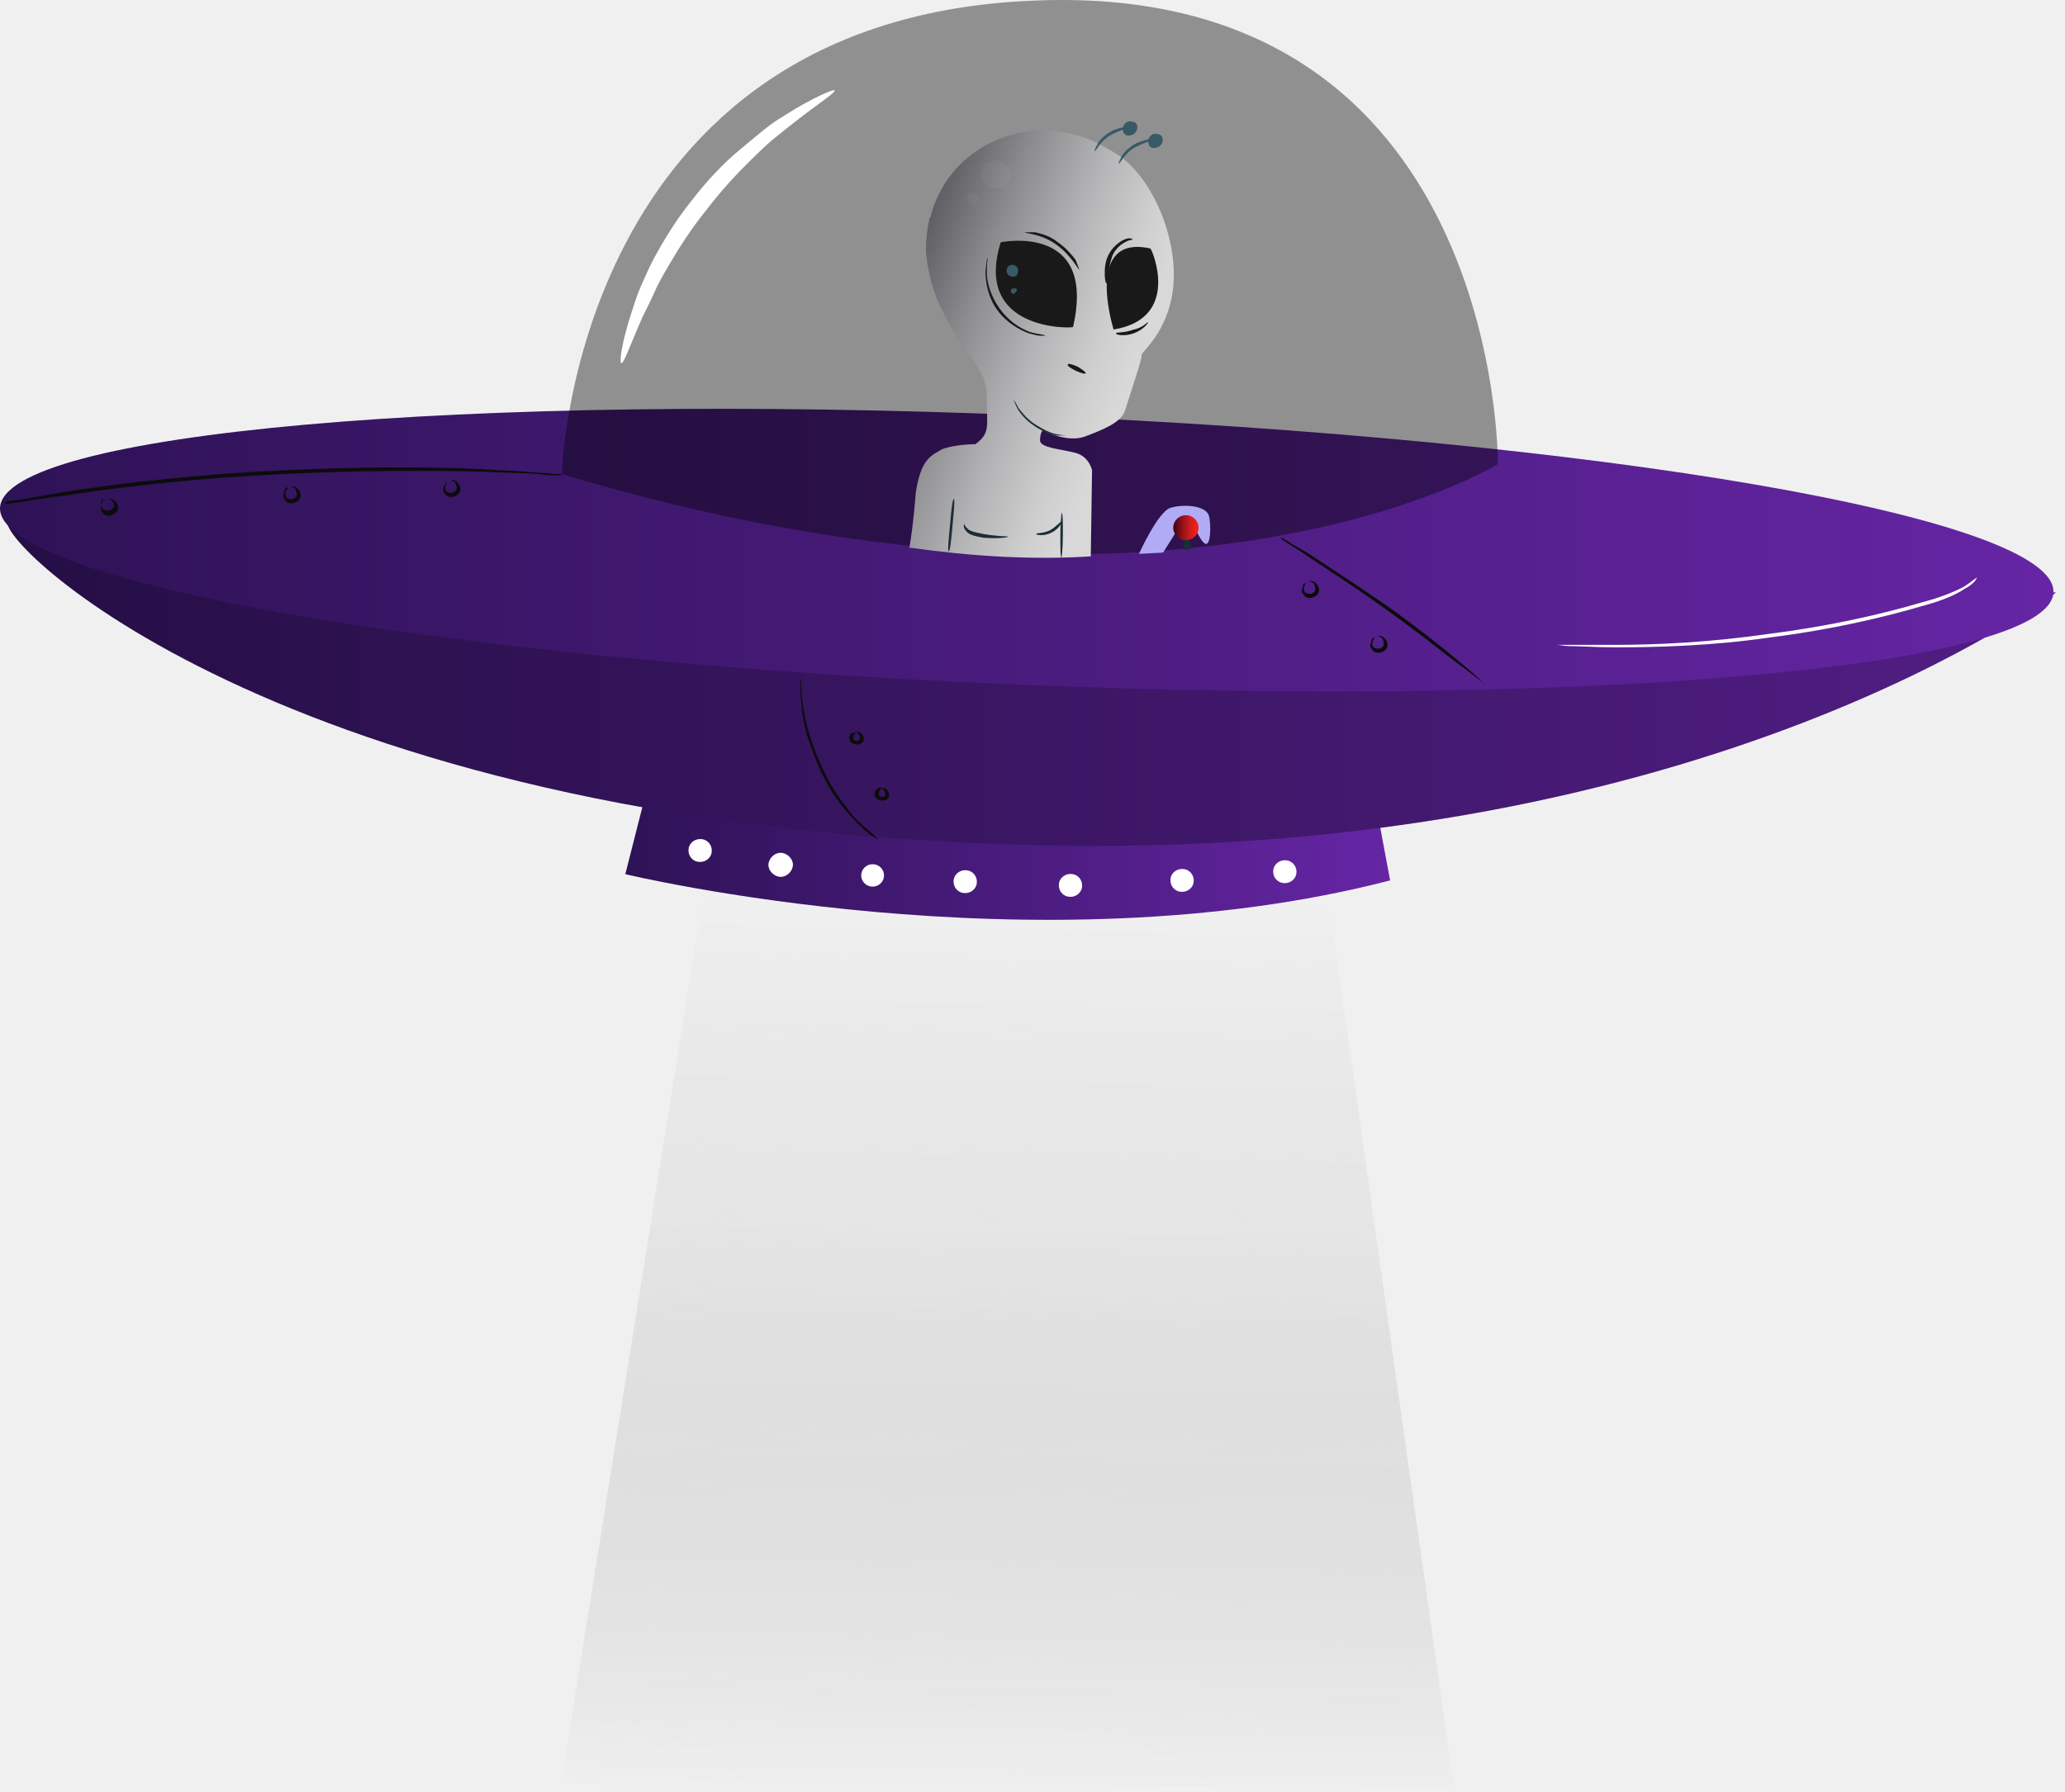
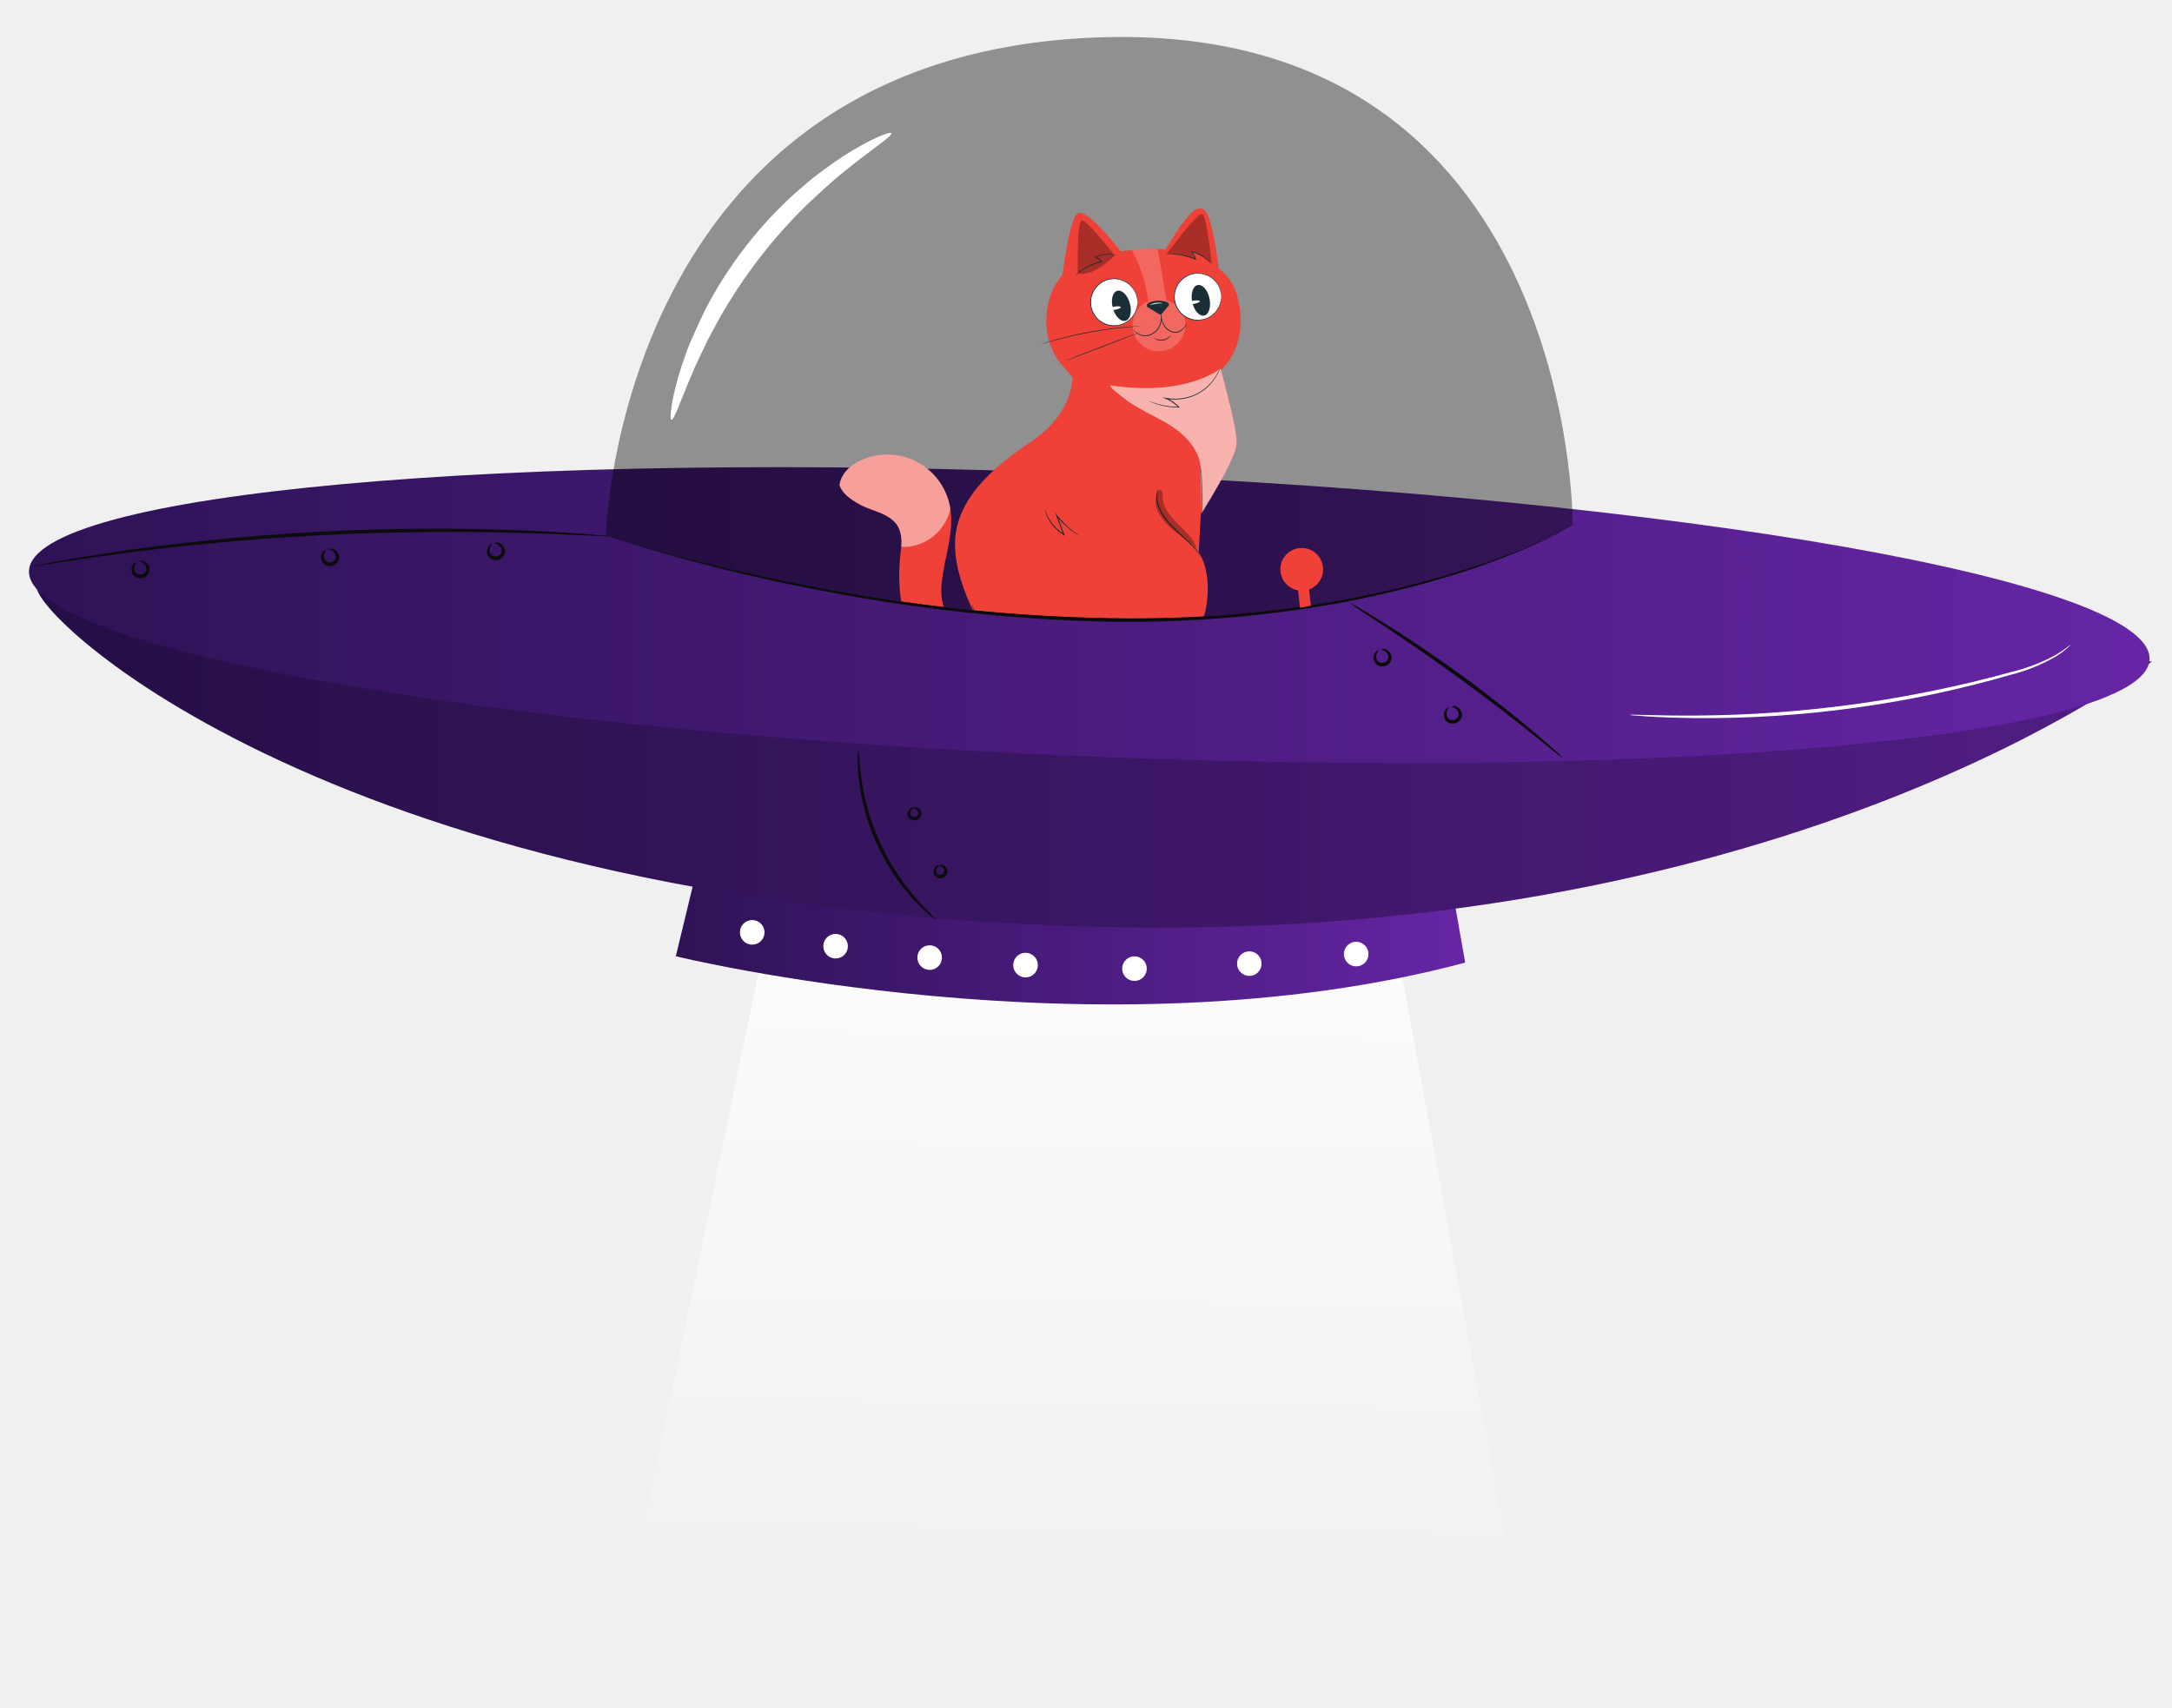
- <svg xmlns="http://www.w3.org/2000/svg" width="189" height="164" viewBox="0 0 189 164" fill="none">
-   <path d="M64.864 78.881L51.32 163.464H133.052L121.259 79.942L64.864 78.881Z" fill="url(#paint0_linear_190_654)" />
-   <path d="M58.856 73.638L57.231 80.028C57.231 80.028 94.726 89.042 127.23 80.598L125.953 73.752L58.856 73.638Z" fill="url(#paint1_linear_190_654)" />
-   <path d="M65.125 78.088C65.008 78.659 64.428 79.001 63.848 78.887C63.267 78.773 62.919 78.202 63.035 77.632C63.151 77.061 63.732 76.719 64.312 76.833C64.892 76.947 65.241 77.518 65.125 78.088Z" fill="white" />
-   <path d="M79.867 81.169C80.444 81.169 80.912 80.709 80.912 80.142C80.912 79.575 80.444 79.115 79.867 79.115C79.29 79.115 78.823 79.575 78.823 80.142C78.823 80.709 79.29 81.169 79.867 81.169Z" fill="white" />
-   <path d="M72.554 79.343C72.438 79.914 71.858 80.37 71.277 80.256C70.697 80.142 70.232 79.572 70.348 79.001C70.464 78.43 71.045 77.974 71.625 78.088C72.206 78.202 72.67 78.773 72.554 79.343Z" fill="white" />
-   <path d="M89.386 80.941C89.27 81.511 88.69 81.853 88.109 81.739C87.529 81.625 87.181 81.055 87.297 80.484C87.413 79.914 87.993 79.572 88.574 79.686C89.154 79.8 89.502 80.37 89.386 80.941Z" fill="white" />
-   <path d="M109.237 80.827C109.121 81.397 108.54 81.739 107.96 81.625C107.379 81.511 107.031 80.941 107.147 80.37C107.263 79.8 107.844 79.457 108.424 79.572C109.005 79.686 109.353 80.256 109.237 80.827Z" fill="white" />
-   <path d="M118.64 80.028C118.524 80.598 117.943 80.941 117.363 80.827C116.782 80.713 116.434 80.142 116.55 79.572C116.666 79.001 117.247 78.659 117.827 78.773C118.408 78.887 118.756 79.457 118.64 80.028Z" fill="white" />
-   <path d="M99.021 81.283C98.905 81.853 98.325 82.196 97.744 82.082C97.164 81.968 96.816 81.397 96.932 80.827C97.048 80.256 97.628 79.914 98.209 80.028C98.789 80.142 99.137 80.713 99.021 81.283Z" fill="white" />
-   <path d="M0.697 47.737C-0.115 49.905 26.933 76.263 96.7 77.404C156.599 78.43 188.174 54.241 188.174 54.241L0.697 47.737Z" fill="url(#paint2_linear_190_654)" />
-   <path opacity="0.2" d="M0.697 47.737C-0.115 49.905 26.933 76.263 96.7 77.404C156.599 78.43 188.174 54.241 188.174 54.241L0.697 47.737Z" fill="black" />
-   <path d="M0.001 46.482C-0.231 53.328 41.559 60.517 93.449 62.684C145.339 64.852 187.594 61.087 187.942 54.241C188.291 47.395 146.384 40.206 94.494 38.038C42.604 35.87 0.349 39.636 0.001 46.482Z" fill="url(#paint3_linear_190_654)" />
-   <path opacity="0.4" d="M51.426 43.401C51.426 43.401 52.471 1.526 94.958 0.042C137.445 -1.555 137.097 42.488 137.097 42.488C137.097 42.488 108.076 60.402 51.426 43.401Z" fill="black" />
-   <path d="M76.385 8.258C76.501 8.486 74.992 9.399 72.67 11.224C72.09 11.681 71.509 12.137 70.813 12.708C70.116 13.278 69.536 13.849 68.839 14.533C67.446 15.903 66.053 17.386 64.66 19.212C63.267 20.923 62.106 22.749 61.178 24.346C60.713 25.145 60.249 25.944 59.901 26.742C59.553 27.541 59.204 28.226 58.856 28.91C57.695 31.535 57.115 33.246 56.883 33.246C56.65 33.246 56.883 31.42 57.811 28.568C58.043 27.883 58.276 27.085 58.624 26.286C58.972 25.487 59.32 24.688 59.785 23.776C60.713 22.064 61.874 20.124 63.267 18.413C64.66 16.587 66.169 14.99 67.678 13.735C68.491 13.05 69.188 12.479 69.884 11.909C70.581 11.338 71.277 10.882 71.858 10.54C74.528 8.828 76.385 8.144 76.385 8.258Z" fill="white" />
-   <path d="M180.977 52.872C180.977 52.872 180.861 52.986 180.745 53.214C180.513 53.442 180.281 53.67 179.817 53.899C179.004 54.469 177.611 55.04 175.87 55.496C172.387 56.523 167.512 57.664 162.056 58.349C156.6 59.147 151.492 59.261 147.893 59.261C146.036 59.261 144.643 59.147 143.598 59.147C143.134 59.147 142.785 59.033 142.437 59.033C142.205 59.033 142.089 59.033 142.089 59.033C142.089 59.033 142.205 59.033 142.553 59.033C142.902 59.033 143.25 59.033 143.714 59.033C144.759 59.033 146.152 59.033 148.009 59.033C151.608 59.033 156.6 58.805 162.056 58.006C167.512 57.322 172.387 56.181 175.87 55.154C177.611 54.697 179.004 54.127 179.817 53.67C180.513 53.214 180.861 52.872 180.977 52.872Z" fill="white" />
-   <path d="M80.332 76.833C80.332 76.833 80.1 76.719 79.751 76.491C79.403 76.263 78.939 75.806 78.358 75.236C77.778 74.665 77.197 73.981 76.617 73.182C76.037 72.383 75.456 71.356 74.992 70.329C74.527 69.302 74.179 68.161 73.831 67.249C73.599 66.222 73.367 65.309 73.367 64.624C73.251 63.825 73.251 63.255 73.251 62.798C73.251 62.342 73.251 62.114 73.251 62.114C73.367 62.114 73.251 63.027 73.483 64.51C73.599 65.309 73.715 66.108 74.063 67.134C74.295 68.047 74.76 69.188 75.224 70.215C75.688 71.242 76.269 72.269 76.849 73.068C77.43 73.866 78.01 74.665 78.474 75.121C79.635 76.148 80.448 76.833 80.332 76.833Z" fill="#0C0C0C" />
-   <path d="M78.358 67.02C78.358 67.02 78.242 67.134 78.126 67.363C78.126 67.477 78.126 67.591 78.126 67.705C78.242 67.819 78.358 67.819 78.474 67.819C78.59 67.819 78.707 67.705 78.707 67.591C78.707 67.477 78.707 67.363 78.59 67.249C78.59 67.134 78.358 67.134 78.358 67.02C78.358 67.02 78.59 66.906 78.823 67.134C78.939 67.249 79.055 67.363 79.055 67.705C79.055 67.933 78.823 68.161 78.474 68.161C78.242 68.161 77.894 68.047 77.778 67.819C77.662 67.591 77.778 67.363 77.778 67.249C78.126 67.02 78.358 67.02 78.358 67.02Z" fill="#0C0C0C" />
-   <path d="M80.68 72.155C80.68 72.155 80.564 72.269 80.448 72.497C80.448 72.611 80.448 72.725 80.448 72.84C80.564 72.954 80.68 72.954 80.796 72.954C80.912 72.954 81.028 72.84 81.028 72.725C81.028 72.611 81.028 72.497 80.912 72.383C80.796 72.155 80.68 72.155 80.68 72.155C80.68 72.155 80.912 72.041 81.144 72.269C81.26 72.383 81.376 72.497 81.376 72.84C81.376 73.068 81.144 73.296 80.796 73.296C80.564 73.296 80.216 73.182 80.1 72.954C79.984 72.725 80.1 72.497 80.1 72.383C80.448 72.041 80.68 72.041 80.68 72.155Z" fill="#0C0C0C" />
-   <path d="M0.233 46.026C0.233 46.026 0.349 46.026 0.697 45.911C1.046 45.797 1.51 45.797 2.207 45.683C3.484 45.455 5.341 45.113 7.663 44.77C12.306 44.086 18.691 43.401 25.772 43.059C32.853 42.717 39.354 42.717 43.997 42.945C46.319 43.059 48.176 43.173 49.453 43.287C50.034 43.287 50.614 43.401 50.962 43.401C51.31 43.401 51.427 43.401 51.427 43.515C51.427 43.515 51.194 43.515 50.846 43.515C50.498 43.515 50.034 43.515 49.337 43.401C48.06 43.287 46.203 43.287 43.881 43.173C39.238 43.059 32.853 43.059 25.772 43.401C18.691 43.743 12.306 44.428 7.663 45.113C5.341 45.455 3.484 45.683 2.207 45.911C1.626 46.026 1.046 46.026 0.697 46.14C0.465 46.026 0.233 46.026 0.233 46.026Z" fill="#0C0C0C" />
-   <path d="M135.936 62.684C135.936 62.684 135.704 62.456 135.24 62.114C134.776 61.772 134.079 61.201 133.266 60.631C131.641 59.376 129.32 57.55 126.766 55.724C124.212 53.899 121.774 52.301 120.033 51.16C119.22 50.59 118.524 50.133 117.943 49.791C117.479 49.449 117.131 49.334 117.247 49.22C117.247 49.22 117.595 49.334 118.059 49.677C118.524 50.019 119.336 50.361 120.149 50.932C121.89 52.073 124.328 53.67 126.998 55.496C129.552 57.322 131.873 59.147 133.499 60.517C134.311 61.201 135.008 61.772 135.356 62.114C135.704 62.456 135.936 62.684 135.936 62.684Z" fill="#0C0C0C" />
-   <path d="M119.568 53.328C119.568 53.328 119.452 53.442 119.336 53.785C119.336 53.899 119.336 54.127 119.452 54.241C119.568 54.355 119.801 54.355 120.033 54.355C120.265 54.241 120.381 54.127 120.381 53.899C120.381 53.67 120.265 53.556 120.265 53.442C120.033 53.214 119.801 53.214 119.801 53.214C119.801 53.214 120.033 53.1 120.381 53.328C120.497 53.442 120.729 53.67 120.729 54.013C120.729 54.355 120.497 54.583 120.149 54.697C119.801 54.811 119.452 54.697 119.336 54.469C119.104 54.241 119.104 54.013 119.22 53.785C119.22 53.442 119.568 53.328 119.568 53.328Z" fill="#0C0C0C" />
-   <path d="M40.979 44.086C40.979 44.086 40.863 44.2 40.747 44.542C40.747 44.656 40.747 44.885 40.863 44.999C40.979 45.113 41.211 45.113 41.443 45.113C41.675 44.999 41.791 44.885 41.791 44.656C41.791 44.428 41.675 44.314 41.675 44.2C41.443 43.972 41.211 43.972 41.211 43.972C41.211 43.972 41.443 43.858 41.791 44.086C41.907 44.2 42.14 44.428 42.14 44.77C42.14 45.113 41.907 45.341 41.559 45.455C41.211 45.569 40.863 45.455 40.747 45.227C40.514 44.999 40.514 44.77 40.631 44.542C40.747 44.2 40.979 44.086 40.979 44.086Z" fill="#0C0C0C" />
-   <path d="M26.352 44.656C26.352 44.656 26.236 44.77 26.12 45.113C26.12 45.227 26.12 45.455 26.236 45.569C26.352 45.683 26.584 45.683 26.817 45.683C27.049 45.569 27.165 45.455 27.165 45.227C27.165 44.999 27.049 44.885 27.049 44.77C26.817 44.542 26.584 44.542 26.584 44.542C26.584 44.542 26.817 44.428 27.165 44.656C27.281 44.77 27.513 44.999 27.513 45.341C27.513 45.683 27.281 45.911 26.933 46.026C26.584 46.14 26.236 46.026 26.12 45.797C25.888 45.569 25.888 45.341 26.004 45.113C26.004 44.656 26.352 44.542 26.352 44.656Z" fill="#0C0C0C" />
-   <path d="M9.52 45.683C9.52 45.683 9.404 45.797 9.288 46.14C9.288 46.254 9.288 46.482 9.404 46.596C9.636 46.71 9.868 46.824 9.984 46.71C10.216 46.71 10.332 46.482 10.448 46.368C10.448 46.14 10.332 46.026 10.332 45.911C10.1 45.683 9.868 45.683 9.868 45.683C9.868 45.683 10.1 45.569 10.448 45.797C10.565 45.911 10.797 46.14 10.797 46.482C10.797 46.824 10.565 47.052 10.216 47.166C9.868 47.281 9.52 47.166 9.404 46.938C9.172 46.71 9.172 46.482 9.288 46.254C9.172 45.683 9.52 45.683 9.52 45.683Z" fill="#0C0C0C" />
-   <path d="M125.837 58.349C125.837 58.349 125.721 58.463 125.605 58.805C125.605 58.919 125.605 59.147 125.721 59.261C125.837 59.376 126.069 59.376 126.301 59.376C126.533 59.261 126.649 59.147 126.649 58.919C126.649 58.691 126.533 58.577 126.533 58.463C126.301 58.234 126.069 58.234 126.069 58.234C126.069 58.234 126.301 58.12 126.649 58.349C126.766 58.463 126.998 58.691 126.998 59.033C126.998 59.376 126.766 59.604 126.417 59.718C126.069 59.832 125.721 59.718 125.605 59.49C125.373 59.261 125.373 59.033 125.489 58.805C125.489 58.349 125.837 58.349 125.837 58.349Z" fill="#0C0C0C" />
-   <path d="M104.245 50.704C104.245 50.704 105.986 46.824 107.147 46.482C108.308 46.14 110.282 46.254 110.63 47.166C110.862 47.851 110.862 50.361 110.165 49.677C109.701 49.22 109.237 47.965 109.237 47.965L107.96 48.194L106.451 50.59L104.245 50.704Z" fill="#B1ABF5" />
-   <path d="M108.308 49.334L108.424 50.361L109.005 50.247L108.889 49.22L108.308 49.334Z" fill="#1A2E35" />
-   <path d="M108.54 49.449C109.181 49.449 109.701 48.938 109.701 48.308C109.701 47.677 109.181 47.167 108.54 47.167C107.899 47.167 107.38 47.677 107.38 48.308C107.38 48.938 107.899 49.449 108.54 49.449Z" fill="url(#paint4_linear_190_654)" />
-   <path d="M99.834 12.822C93.798 10.312 86.949 13.392 85.207 19.668C85.207 19.782 85.207 19.896 85.091 19.896C84.859 20.923 84.743 21.95 84.743 22.977C84.859 24.346 85.207 26.4 86.252 28.454C88.806 33.36 90.315 33.703 90.315 36.327C90.315 39.065 90.663 39.636 89.27 40.663C89.27 40.663 87.413 40.663 86.252 41.119C85.207 41.69 84.279 42.032 83.814 45.113C83.582 48.193 83.234 50.133 83.234 50.133C88.922 50.932 94.494 51.274 99.834 50.932L99.95 43.059C99.95 43.059 99.718 41.804 98.441 41.461C97.164 41.119 95.191 41.005 95.191 40.32C95.191 39.636 95.423 39.408 95.423 39.408C95.423 39.408 97.628 40.549 99.254 39.978C100.763 39.408 102.62 38.723 102.968 37.582C103.317 36.441 104.594 32.676 104.477 32.562C104.245 32.333 106.915 30.622 107.38 26.286C107.844 21.836 105.406 15.674 101.575 13.735C100.995 13.392 100.414 13.05 99.834 12.822Z" fill="url(#paint5_linear_190_654)" />
-   <path d="M91.592 22.178C91.592 22.178 100.414 20.353 98.209 29.937C98.209 30.051 89.038 30.394 91.592 22.178Z" fill="#191919" />
-   <path d="M101.924 30.165C101.924 30.165 99.138 21.38 105.29 22.749C105.406 22.749 108.192 29.138 101.924 30.165Z" fill="#191919" />
-   <g opacity="0.2">
-     <path opacity="0.2" d="M91.244 14.648C90.547 14.648 89.967 14.99 89.851 15.56C89.735 16.131 89.967 16.93 90.547 17.158C91.128 17.386 91.94 17.272 92.289 16.701C92.637 16.131 92.521 15.446 92.056 14.99C91.708 14.762 91.36 14.648 90.896 14.648" fill="white" />
+ <svg xmlns="http://www.w3.org/2000/svg" xmlns:xlink="http://www.w3.org/1999/xlink" id="Слой_1" data-name="Слой 1" viewBox="0 0 646 508">
+   <defs>
+     <style>.cls-1{fill:url(#Безымянный_градиент_37);}.cls-2{fill:url(#Безымянный_градиент_32);}.cls-3{fill:#fff;}.cls-4{fill:url(#Безымянный_градиент_32-2);}.cls-13,.cls-5{opacity:0.2;}.cls-6{fill:url(#Безымянный_градиент_32-3);}.cls-7{opacity:0.4;}.cls-8{fill:#0c0c0c;}.cls-9{fill:#ef4137;}.cls-10{opacity:0.5;}.cls-11{fill:#1a2e35;}.cls-12{opacity:0.3;}.cls-14{opacity:0.6;}</style>
+     <linearGradient id="Безымянный_градиент_37" x1="322.26" y1="234.07" x2="318.63" y2="501.98" gradientUnits="userSpaceOnUse">
+       <stop offset="0" stop-color="#fff" />
+       <stop offset="0.51" stop-color="#fff" stop-opacity="0.44" />
+       <stop offset="0.53" stop-color="#fff" stop-opacity="0.42" />
+       <stop offset="0.68" stop-color="#fff" stop-opacity="0.24" />
+       <stop offset="0.81" stop-color="#fff" stop-opacity="0.11" />
+       <stop offset="0.92" stop-color="#fff" stop-opacity="0.03" />
+       <stop offset="1" stop-color="#fff" stop-opacity="0" />
+     </linearGradient>
+     <linearGradient id="Безымянный_градиент_32" x1="200.99" y1="280.71" x2="435.77" y2="280.71" gradientUnits="userSpaceOnUse">
+       <stop offset="0" stop-color="#2e1256" />
+       <stop offset="0.99" stop-color="#6525a4" />
+     </linearGradient>
+     <linearGradient id="Безымянный_градиент_32-2" x1="10.99" y1="225.12" x2="640.02" y2="225.12" xlink:href="#Безымянный_градиент_32" />
+     <linearGradient id="Безымянный_градиент_32-3" x1="8.63" y1="182.97" x2="639.34" y2="182.97" gradientTransform="translate(493.26 -148.38) rotate(87.61)" xlink:href="#Безымянный_градиент_32" />
+   </defs>
+   <polygon class="cls-1" points="227.4 280.52 182.33 498 455.05 498 415.79 283.46 227.4 280.52" />
+   <path class="cls-2" d="M206.26,262.67,201,284.42s126,30.94,234.78,1.89l-4.14-23.41Z" />
+   <path class="cls-3" d="M227.31,278.06a3.66,3.66,0,1,1-2.83-4.33A3.66,3.66,0,0,1,227.31,278.06Z" />
+   <circle class="cls-3" cx="276.5" cy="284.82" r="3.66" />
+   <path class="cls-3" d="M252.13,282a3.65,3.65,0,1,1-3-4.17A3.65,3.65,0,0,1,252.13,282Z" />
+   <path class="cls-3" d="M308.6,287.79a3.66,3.66,0,1,1-2.83-4.32A3.64,3.64,0,0,1,308.6,287.79Z" />
+   <path class="cls-3" d="M375.15,287.37a3.65,3.65,0,1,1-2.83-4.33A3.65,3.65,0,0,1,375.15,287.37Z" />
+   <path class="cls-3" d="M406.94,284.52a3.66,3.66,0,1,1-2.83-4.33A3.66,3.66,0,0,1,406.94,284.52Z" />
+   <path class="cls-3" d="M341,288.85a3.66,3.66,0,1,1-2.83-4.33A3.66,3.66,0,0,1,341,288.85Z" />
+   <path class="cls-4" d="M11,174.33c-2.59,7.46,88.2,97.32,322.06,101.47C534,279.37,640,196.75,640,196.75Z" />
+   <path class="cls-5" d="M11,174.33c-2.59,7.46,88.2,97.32,322.06,101.47C534,279.37,640,196.75,640,196.75Z" />
+   <ellipse class="cls-6" cx="323.99" cy="182.97" rx="42.01" ry="315.62" transform="translate(127.65 499.03) rotate(-87.61)" />
+   <path class="cls-7" d="M180.17,159.37s3.57-142.84,146-148.23,141.6,145,141.6,145S370.4,217.4,180.17,159.37Z" />
+   <path class="cls-3" d="M265.14,39.6c.39.73-4.83,4.07-12.56,10.21-1.92,1.54-4,3.22-6.17,5.18s-4.41,4-6.77,6.26A151.49,151.49,0,0,0,214,94.64c-1.54,2.85-3.08,5.54-4.3,8.16s-2.41,5-3.41,7.3c-3.93,9.06-5.8,15-6.61,14.77-.63-.14-.05-6.43,3.08-16.11.8-2.41,1.71-5.05,2.91-7.79s2.52-5.65,4-8.68a122.91,122.91,0,0,1,26.56-34.61c2.54-2.22,4.93-4.35,7.35-6.12s4.64-3.42,6.77-4.82C258.91,41.22,264.84,39,265.14,39.6Z" />
+   <path class="cls-3" d="M615.85,191.77a6,6,0,0,1-1,1,24.94,24.94,0,0,1-3.16,2.35,51.52,51.52,0,0,1-13.35,5.5,327.66,327.66,0,0,1-46.53,9.89,326.63,326.63,0,0,1-47.48,3.08c-6.09-.06-11-.28-14.41-.5l-3.91-.29a7.88,7.88,0,0,1-1.36-.17,6.63,6.63,0,0,1,1.37-.05l3.92.09c3.4.09,8.32.2,14.39.16a362.67,362.67,0,0,0,47.33-3.38,365.09,365.09,0,0,0,46.47-9.55,55.29,55.29,0,0,0,13.34-5.13C614.43,193,615.78,191.69,615.85,191.77Z" />
+   <path class="cls-8" d="M278.39,273.56a9.4,9.4,0,0,1-1.83-1.35,46.43,46.43,0,0,1-4.5-4.27,61.59,61.59,0,0,1-5.78-7.16,69,69,0,0,1-5.57-9.81A71,71,0,0,1,257,240.33a62.56,62.56,0,0,1-1.61-9.06,46.25,46.25,0,0,1-.26-6.19,9.62,9.62,0,0,1,.17-2.27c.2,0,.15,3.23.84,8.37a69.81,69.81,0,0,0,1.82,8.9,68.42,68.42,0,0,0,9.18,20.15,71.6,71.6,0,0,0,5.53,7.21C276.05,271.33,278.52,273.41,278.39,273.56Z" />
+   <path class="cls-8" d="M271.65,240.27c0,.15-.54.33-.79,1.08a1.46,1.46,0,0,0,.08,1.19,1.26,1.26,0,0,0,2.17-.39,1.42,1.42,0,0,0-.34-1.14c-.5-.62-1.1-.59-1.12-.74s.7-.53,1.64.19a2.13,2.13,0,0,1,.8,1.82,2.19,2.19,0,0,1-4,.73,2.1,2.1,0,0,1,.11-2C270.8,240,271.69,240.13,271.65,240.27Z" />
+   <path class="cls-8" d="M279.34,257.45c0,.15-.54.33-.79,1.08a1.46,1.46,0,0,0,.08,1.19,1.14,1.14,0,0,0,1.2.44,1.12,1.12,0,0,0,1-.84,1.41,1.41,0,0,0-.34-1.13c-.5-.62-1.1-.59-1.12-.74s.7-.54,1.64.19a2.11,2.11,0,0,1,.8,1.82,2.18,2.18,0,0,1-4,.72,2.13,2.13,0,0,1,.11-2C278.49,257.19,279.38,257.31,279.34,257.45Z" />
+   <path class="cls-8" d="M9.5,168.47a10.47,10.47,0,0,1,1.7-.4l4.94-.93c4.29-.81,10.53-1.84,18.25-3,15.44-2.29,36.89-4.74,60.69-6s45.4-1,61-.35c7.8.33,14.1.71,18.45,1.07l5,.42a11.12,11.12,0,0,1,1.74.21,9.69,9.69,0,0,1-1.75,0l-5-.22c-4.36-.23-10.66-.49-18.46-.72-15.58-.48-37.14-.57-60.91.65s-45.19,3.58-60.64,5.66c-7.72,1-14,2-18.28,2.64l-5,.73A11.87,11.87,0,0,1,9.5,168.47Z" />
+   <path class="cls-8" d="M464.78,225.42a17.26,17.26,0,0,1-2.48-1.84l-6.55-5.24c-5.54-4.43-13.26-10.44-22-16.8S416.92,189.69,411,185.78l-7-4.62a17.13,17.13,0,0,1-2.51-1.79,15.91,15.91,0,0,1,2.73,1.44c1.73,1,4.19,2.46,7.2,4.34,6,3.75,14.2,9.15,23,15.53s16.42,12.49,21.84,17.07c2.71,2.29,4.87,4.17,6.34,5.51A16.68,16.68,0,0,1,464.78,225.42Z" />
+   <path class="cls-8" d="M409.93,193.48c.1.13-.55.58-.61,1.64a2.12,2.12,0,0,0,.53,1.57,1.9,1.9,0,0,0,3.07-1,2.11,2.11,0,0,0-.53-1.57c-.69-.81-1.48-.77-1.49-.93s.9-.52,2,.39a2.73,2.73,0,0,1,1,2.19,2.8,2.8,0,0,1-4.78,1.62,2.76,2.76,0,0,1-.55-2.34C408.91,193.61,409.93,193.34,409.93,193.48Z" />
+   <path class="cls-8" d="M146.24,161.85c.1.14-.55.59-.61,1.65a2.12,2.12,0,0,0,.53,1.57,1.9,1.9,0,0,0,3.07-1,2.15,2.15,0,0,0-.53-1.57c-.69-.81-1.49-.77-1.49-.93s.9-.52,2,.39a2.73,2.73,0,0,1,1,2.19,2.8,2.8,0,0,1-4.78,1.62,2.76,2.76,0,0,1-.55-2.34C145.22,162,146.24,161.72,146.24,161.85Z" />
+   <path class="cls-8" d="M96.91,163.63c.1.13-.55.58-.61,1.64a2.14,2.14,0,0,0,.53,1.57,1.9,1.9,0,0,0,3.07-1,2.07,2.07,0,0,0-.53-1.56c-.69-.81-1.48-.77-1.48-.94s.89-.51,2,.39a2.77,2.77,0,0,1,1,2.19,2.79,2.79,0,0,1-4.78,1.62,2.78,2.78,0,0,1-.55-2.34C95.89,163.77,96.91,163.49,96.91,163.63Z" />
+   <path class="cls-8" d="M40.52,167.24c.1.13-.55.58-.61,1.64a2.09,2.09,0,0,0,.53,1.57,1.9,1.9,0,0,0,3.07-1,2.07,2.07,0,0,0-.53-1.56c-.69-.81-1.48-.77-1.48-.94s.89-.51,2,.39a2.77,2.77,0,0,1,1,2.19,2.79,2.79,0,0,1-4.78,1.62,2.75,2.75,0,0,1-.55-2.34C39.5,167.38,40.52,167.1,40.52,167.24Z" />
+   <path class="cls-8" d="M430.85,210.5c.1.13-.55.59-.61,1.65a2.16,2.16,0,0,0,.53,1.57,1.77,1.77,0,0,0,1.83.34,1.74,1.74,0,0,0,1.24-1.38,2.08,2.08,0,0,0-.53-1.57c-.69-.81-1.48-.77-1.48-.94s.89-.51,2,.4a2.74,2.74,0,0,1,1,2.19,2.8,2.8,0,0,1-4.78,1.62,2.79,2.79,0,0,1-.55-2.34C429.83,210.64,430.85,210.37,430.85,210.5Z" />
+   <path class="cls-9" d="M325.53,183.78c10.84.29,21.7.17,32.52-.44a12.6,12.6,0,0,0,.58-2.09c2.11-11.5-2.11-17-2.11-17l.63-11.5s9.93-15.38,10.56-20.33-4.86-23-4.86-23L319,112c0,.71.12,11.07-12.35,19.38s-22.82,18-22.61,30.94c.11,6.81,2.8,14,5.33,19.19C301.39,182.72,313.46,183.5,325.53,183.78Z" />
+   <path class="cls-9" d="M258.8,151.43c3.21,1.14,6.79,2.38,8.39,5.39,1.39,2.61.86,5.77.55,8.71a52.12,52.12,0,0,0,.3,13.38c4.22.6,8.44,1.16,12.66,1.65a17,17,0,0,1-.65-6.81c.67-7.8,4-15.53,2.46-23.21a19,19,0,0,0-26.17-13.76c-3.23,1.4-6.26,4.07-6.64,7.57C250.73,147.6,255.59,150.29,258.8,151.43Z" />
+   <g class="cls-10">
+     <path class="cls-3" d="M282.06,153.35a14.92,14.92,0,0,0,.6-2c-.05-.28-.09-.56-.15-.84a19,19,0,0,0-26.17-13.76c-3.23,1.4-6.26,4.07-6.64,7.57,1,3.25,5.89,5.94,9.1,7.08s6.79,2.38,8.39,5.39a10.46,10.46,0,0,1,.85,5.8,8.76,8.76,0,0,0,1.77.06A14.49,14.49,0,0,0,282.06,153.35Z" />
  </g>
-   <path d="M92.753 24.232C92.521 24.232 92.172 24.346 92.172 24.574C92.056 24.803 92.172 25.145 92.405 25.259C92.637 25.373 92.985 25.373 93.101 25.145C93.217 24.917 93.217 24.574 93.101 24.46C92.985 24.346 92.869 24.232 92.637 24.232" fill="#375A64" />
-   <path d="M92.869 26.4C92.753 26.4 92.637 26.4 92.521 26.514C92.521 26.628 92.521 26.742 92.637 26.856C92.753 26.971 92.869 26.856 92.985 26.742C93.101 26.628 93.101 26.514 92.985 26.4H92.869Z" fill="#375A64" />
-   <g opacity="0.2">
-     <path opacity="0.2" d="M88.922 17.614C88.574 17.728 88.458 18.07 88.574 18.413C88.69 18.641 89.154 18.755 89.386 18.527C89.619 18.299 89.502 17.842 89.27 17.728" fill="white" />
+   <path class="cls-11" d="M344.5,145.48a8.42,8.42,0,0,0-.21,3.42,10.72,10.72,0,0,0,1.31,3.55,19.77,19.77,0,0,0,2.94,3.84c1.23,1.27,2.5,2.41,3.63,3.46a40.76,40.76,0,0,1,2.88,2.91,17.94,17.94,0,0,1,1.65,2.14c.17.27.28.48.36.62s.11.23.1.23a9.64,9.64,0,0,1-.58-.79,19.55,19.55,0,0,0-1.71-2.08c-.78-.85-1.78-1.81-2.92-2.86s-2.42-2.18-3.66-3.45a19.14,19.14,0,0,1-3-3.92,10.41,10.41,0,0,1-1.27-3.63,6.66,6.66,0,0,1,.12-2.55,4.35,4.35,0,0,1,.22-.67C344.46,145.55,344.49,145.47,344.5,145.48Z" />
+   <path class="cls-11" d="M321.06,159.41a3.91,3.91,0,0,1-.61-.35c-.39-.25-.94-.62-1.6-1.12a26.41,26.41,0,0,1-4.69-4.53l.28-.11c.37,1,.78,2.11,1.21,3.25l.9,2.44.15.4-.4-.26a13,13,0,0,1-4.74-5.22,9.55,9.55,0,0,1-.68-1.86,4.92,4.92,0,0,1-.11-.51c0-.12,0-.18,0-.18a5,5,0,0,1,.23.67,13.22,13.22,0,0,0,.77,1.81,13.43,13.43,0,0,0,4.74,5.08l-.25.15-.9-2.44c-.42-1.14-.83-2.23-1.2-3.25l-.32-.87.6.76a28.89,28.89,0,0,0,4.56,4.55c.64.51,1.17.9,1.53,1.17A3.8,3.8,0,0,1,321.06,159.41Z" />
+   <g class="cls-12">
+     <path d="M344.16,146.13c.09-.52,1.1-.51,1.45-.08a2.18,2.18,0,0,1,.21,1.53c-.22,3,2.05,5.78,4.39,8.11s5,4.67,5.74,7.64c-1.88-1.81-4.11-3.35-6.19-5a18.82,18.82,0,0,1-5.16-5.71,7,7,0,0,1,0-7" />
  </g>
-   <path d="M95.655 30.736C95.655 30.736 95.539 30.736 95.191 30.736C94.959 30.736 94.61 30.622 94.146 30.508C93.217 30.165 92.056 29.481 91.244 28.34C90.431 27.199 90.199 25.829 90.199 24.917C90.199 24.46 90.315 24.118 90.315 23.776C90.431 23.547 90.431 23.433 90.431 23.433C90.431 23.433 90.315 24.004 90.315 24.917C90.315 25.829 90.663 27.085 91.476 28.226C92.288 29.367 93.333 30.051 94.262 30.394C95.075 30.622 95.655 30.622 95.655 30.736Z" fill="#191919" />
-   <path d="M98.789 24.689C98.673 24.689 98.093 23.433 96.7 22.407C95.307 21.38 93.798 21.38 93.798 21.265C93.798 21.265 94.146 21.265 94.726 21.265C95.307 21.38 96.119 21.608 96.816 22.178C97.512 22.635 98.093 23.319 98.441 23.776C98.673 24.346 98.789 24.689 98.789 24.689Z" fill="#191919" />
-   <path d="M101.227 25.944C101.227 25.944 101.111 25.601 101.111 25.145C101.111 24.689 101.111 24.004 101.459 23.319C101.807 22.635 102.388 22.178 102.852 21.95C103.317 21.722 103.665 21.836 103.665 21.95C103.665 21.95 103.317 21.95 102.968 22.178C102.504 22.407 102.04 22.863 101.807 23.433C101.575 24.118 101.459 24.689 101.459 25.259C101.343 25.715 101.343 25.944 101.227 25.944Z" fill="#191919" />
-   <path d="M105.058 29.481C105.174 29.481 104.71 30.165 103.781 30.508C102.852 30.85 102.04 30.622 102.156 30.508C102.156 30.394 102.852 30.508 103.781 30.165C104.477 30.051 105.058 29.481 105.058 29.481Z" fill="#191919" />
-   <path d="M97.628 39.864C97.628 39.864 97.28 39.864 96.7 39.864C96.119 39.75 95.423 39.522 94.61 38.951C93.913 38.495 93.333 37.81 93.101 37.354C92.869 36.897 92.753 36.555 92.753 36.555C92.753 36.555 92.985 36.897 93.217 37.354C93.565 37.81 94.03 38.381 94.726 38.837C95.423 39.294 96.119 39.636 96.7 39.75C97.28 39.864 97.628 39.864 97.628 39.864Z" fill="#1A2E35" />
-   <path d="M86.832 50.475C86.716 50.475 86.832 49.334 86.949 48.079C87.065 46.71 87.181 45.683 87.297 45.683C87.413 45.683 87.297 46.824 87.181 48.079C87.065 49.449 86.949 50.475 86.832 50.475Z" fill="#1A2E35" />
-   <path d="M92.288 49.106C92.288 49.22 91.244 49.334 89.967 49.22C89.386 49.106 88.69 48.992 88.458 48.65C88.109 48.308 88.225 47.965 88.225 47.965C88.225 47.965 88.342 48.194 88.574 48.422C88.806 48.65 89.386 48.764 89.967 48.878C91.244 49.106 92.288 49.106 92.288 49.106Z" fill="#1A2E35" />
-   <path d="M97.164 51.046C97.048 51.046 97.048 50.133 97.048 48.992C97.048 47.851 97.164 46.938 97.164 46.938C97.28 46.938 97.28 47.851 97.28 48.992C97.28 50.133 97.164 51.046 97.164 51.046Z" fill="#1A2E35" />
-   <path d="M97.164 47.737C97.28 47.737 96.932 48.422 96.235 48.764C95.539 49.106 94.842 48.992 94.842 48.878C94.842 48.764 95.423 48.878 96.119 48.536C96.7 48.194 97.048 47.737 97.164 47.737Z" fill="#1A2E35" />
-   <path d="M105.406 12.822C105.406 12.936 104.593 13.05 103.665 13.621C102.852 14.191 102.504 14.99 102.388 14.99C102.388 14.99 102.388 14.762 102.62 14.419C102.736 14.077 103.084 13.735 103.549 13.392C104.013 13.05 104.477 12.936 104.825 12.822C105.174 12.708 105.406 12.822 105.406 12.822Z" fill="#375A64" />
-   <path d="M106.103 12.366C105.754 12.137 105.406 12.251 105.174 12.594C104.942 13.05 105.174 13.735 105.87 13.507C106.335 13.392 106.567 12.822 106.335 12.48C106.219 12.366 106.103 12.251 105.986 12.251" fill="#375A64" />
-   <path d="M103.2 11.681C103.2 11.795 102.388 11.909 101.459 12.48C100.647 13.05 100.298 13.849 100.182 13.849C100.182 13.849 100.182 13.621 100.414 13.278C100.531 12.936 100.879 12.594 101.343 12.251C101.807 11.909 102.272 11.795 102.62 11.681C102.968 11.681 103.2 11.681 103.2 11.681Z" fill="#375A64" />
-   <path d="M103.781 11.224C103.433 10.996 103.084 11.11 102.852 11.453C102.62 11.909 102.852 12.594 103.549 12.366C104.013 12.251 104.245 11.681 104.013 11.338C103.897 11.224 103.781 11.11 103.665 11.11" fill="#375A64" />
-   <path d="M99.37 34.159C99.37 34.273 98.905 34.159 98.441 33.931C97.977 33.703 97.628 33.474 97.744 33.36C97.744 33.246 98.209 33.36 98.673 33.588C99.021 33.817 99.37 34.045 99.37 34.159Z" fill="#191919" />
-   <defs>
-     <linearGradient id="paint0_linear_190_654" x1="93.236" y1="60.775" x2="91.405" y2="164.998" gradientUnits="userSpaceOnUse">
-       <stop stop-color="white" />
-       <stop offset="0.5" stop-color="#DADADA" stop-opacity="0.5" />
-       <stop offset="1" stop-color="#848484" stop-opacity="0" />
-     </linearGradient>
-     <linearGradient id="paint1_linear_190_654" x1="57.316" y1="78.918" x2="127.269" y2="78.918" gradientUnits="userSpaceOnUse">
-       <stop stop-color="#2E1256" />
-       <stop offset="0.994" stop-color="#6525A4" />
-     </linearGradient>
-     <linearGradient id="paint2_linear_190_654" x1="0.703" y1="62.638" x2="188.128" y2="62.638" gradientUnits="userSpaceOnUse">
-       <stop stop-color="#2E1256" />
-       <stop offset="0.994" stop-color="#6525A4" />
-     </linearGradient>
-     <linearGradient id="paint3_linear_190_654" x1="0.001" y1="50.292" x2="187.925" y2="50.292" gradientUnits="userSpaceOnUse">
-       <stop stop-color="#2E1256" />
-       <stop offset="0.994" stop-color="#6525A4" />
-     </linearGradient>
-     <linearGradient id="paint4_linear_190_654" x1="107.376" y1="48.34" x2="109.611" y2="48.34" gradientUnits="userSpaceOnUse">
-       <stop stop-color="#3B0117" />
-       <stop offset="0.224" stop-color="#700B19" />
-       <stop offset="0.487" stop-color="#A8151B" />
-       <stop offset="0.713" stop-color="#D01C1C" />
-       <stop offset="0.891" stop-color="#E9201D" />
-       <stop offset="1" stop-color="#F2221D" />
-     </linearGradient>
-     <linearGradient id="paint5_linear_190_654" x1="102.884" y1="35.529" x2="80.275" y2="27.155" gradientUnits="userSpaceOnUse">
-       <stop stop-color="#D8D8D8" />
-       <stop offset="0.136" stop-color="#CFCFCF" />
-       <stop offset="0.361" stop-color="#B6B5B7" />
-       <stop offset="0.649" stop-color="#8D8C8F" />
-       <stop offset="0.985" stop-color="#555359" />
-       <stop offset="1" stop-color="#525056" />
-     </linearGradient>
-   </defs>
+   <path class="cls-9" d="M366.69,84.76a16.7,16.7,0,0,0-6.58-6.53l.07,0a14.82,14.82,0,0,0-5.73-3.38A4,4,0,0,1,355.2,76a40,40,0,0,0-17.41-1.74c-13.71,1.49-18.33,2.48-23,9s-5.25,18,.92,25.14c2,2.32,5.87,6.92,5.87,6.92,5.91,3.43,14.79,1.89,22.37,1.6,3-.11,10.62-1.07,16.52-4.79C370.65,105.69,370.3,91.84,366.69,84.76Z" />
+   <g class="cls-13">
+     <path class="cls-3" d="M348.88,90.22h0a7.19,7.19,0,0,0-1.94-.92L344.31,74a46,46,0,0,0-7.72.37s3.4,5.37,5,15.19a7.11,7.11,0,0,0-1.65.94,7.79,7.79,0,0,0,4.57,14A8.1,8.1,0,0,0,352,99.54,7.47,7.47,0,0,0,348.88,90.22Z" />
+   </g>
+   <path class="cls-3" d="M338.31,89.71a7,7,0,1,1-7.14-6.8A7,7,0,0,1,338.31,89.71Z" />
+   <path class="cls-11" d="M338.31,89.71A11,11,0,0,0,338,88a7,7,0,0,0-2.64-3.71,6.87,6.87,0,0,0-2.92-1.21,7,7,0,0,0-3.6.4,6.52,6.52,0,0,0-1.71,1A6.68,6.68,0,0,0,325.73,86a6.82,6.82,0,0,0,.2,8.09,6.42,6.42,0,0,0,1.48,1.42,6.63,6.63,0,0,0,1.76.89,6.9,6.9,0,0,0,3.61.22,6.73,6.73,0,0,0,2.86-1.35,6.89,6.89,0,0,0,2.45-3.84,10.8,10.8,0,0,0,.22-1.69s0,0,0,.11v.33a3.64,3.64,0,0,1,0,.54,4.32,4.32,0,0,1-.11.73,6.42,6.42,0,0,1-.71,1.9,7.07,7.07,0,0,1-4.66,3.47,7,7,0,0,1-3.73-.2,6.75,6.75,0,0,1-1.82-.91,6.66,6.66,0,0,1-1.53-1.47,7,7,0,0,1-.21-8.38A6.53,6.53,0,0,1,327,84.29a6.38,6.38,0,0,1,1.77-1,7.06,7.06,0,0,1,6.71.88,7,7,0,0,1,1.82,2,6.51,6.51,0,0,1,.8,1.86,4.89,4.89,0,0,1,.15.72,4.22,4.22,0,0,1,.06.54v.33C338.32,89.67,338.32,89.71,338.31,89.71Z" />
+   <path class="cls-11" d="M331,91.66c-.69-2.46-.11-4.77,1.29-5.16s3.08,1.29,3.76,3.75.11,4.77-1.29,5.16S331.65,94.12,331,91.66Z" />
+   <path class="cls-9" d="M315.77,84s1.94-18.34,4.69-20.48,13.75,12.3,13.75,12.3L320,82.69Z" />
+   <path class="cls-9" d="M346.73,76a.74.74,0,0,1-.52-1.12c1.38-2.25,4.82-7.8,5.68-8.7C353,65,355.38,60.87,358,62.3s4.44,17.32,4.44,17.32l-2.56-1.43-5.58-3.8,1.47,3Z" />
+   <path class="cls-3" d="M333.36,91.35c.05.26-.74.61-1.76.79s-1.88.1-1.93-.16.75-.62,1.77-.79S333.32,91.08,333.36,91.35Z" />
+   <path class="cls-11" d="M345.26,93.27a1.52,1.52,0,0,1,.14.52,5.41,5.41,0,0,1,.05,1.46,5.56,5.56,0,0,1-.61,2.08A5,5,0,0,1,343,99.27a4.4,4.4,0,0,1-2.56.7,4.23,4.23,0,0,1-2.08-.64,4,4,0,0,1-1.07-1,1.27,1.27,0,0,1-.25-.47,4.93,4.93,0,0,0,1.41,1.32,4.25,4.25,0,0,0,4.42-.12,5,5,0,0,0,1.74-1.84,5.8,5.8,0,0,0,.64-2A10,10,0,0,0,345.26,93.27Z" />
+   <path class="cls-11" d="M353.15,96a1.6,1.6,0,0,1-.21.45,8.29,8.29,0,0,1-.75,1.13,3.67,3.67,0,0,1-1.62,1.22,3.29,3.29,0,0,1-2.47-.16A4.21,4.21,0,0,1,346.24,97a6.23,6.23,0,0,1-.79-1.86,8.66,8.66,0,0,1-.22-1.34,1.48,1.48,0,0,1,0-.5s.1.7.41,1.79a6.1,6.1,0,0,0,.8,1.78,4.23,4.23,0,0,0,1.77,1.53,3.13,3.13,0,0,0,2.29.17,3.66,3.66,0,0,0,1.56-1.12C352.77,96.56,353.11,95.93,353.15,96Z" />
+   <path class="cls-11" d="M348.22,99.72a1.59,1.59,0,0,1-.5.68,3.5,3.5,0,0,1-3.85.61,1.7,1.7,0,0,1-.69-.49,8,8,0,0,1,.76.32,3.77,3.77,0,0,0,1.91.2,3.9,3.9,0,0,0,1.75-.78C348,100,348.19,99.7,348.22,99.72Z" />
+   <g class="cls-12">
+     <path d="M320.58,81.33s-.38-15.49,1.14-15.77S331.54,76,331.54,76,325.35,82.5,320.58,81.33Z" />
+   </g>
+   <g class="cls-12">
+     <path d="M346.94,75.62s9.24-12.6,10.64-11.94,2.81,14.71,2.81,14.71-3.34-3-5.77-3.25c-.37,0,1.5,2.49,1.1,2.26C353.11,75.87,347.46,75.33,346.94,75.62Z" />
+   </g>
+   <path class="cls-3" d="M363.21,88.07a7,7,0,1,1-7.14-6.8A7,7,0,0,1,363.21,88.07Z" />
+   <path class="cls-11" d="M363.21,88.07a12.86,12.86,0,0,0-.3-1.68,7,7,0,0,0-2.64-3.72,6.86,6.86,0,0,0-2.92-1.2,7,7,0,0,0-3.6.39,6.52,6.52,0,0,0-1.71,1,6.68,6.68,0,0,0-1.41,1.49,6.82,6.82,0,0,0,.2,8.09,6.42,6.42,0,0,0,1.48,1.42,6.52,6.52,0,0,0,1.76.9,6.89,6.89,0,0,0,3.61.21,6.78,6.78,0,0,0,2.86-1.34A6.92,6.92,0,0,0,363,89.77a12.64,12.64,0,0,0,.22-1.7s0,0,0,.12,0,.19,0,.33a3.71,3.71,0,0,1,0,.54,5.91,5.91,0,0,1-.11.73,6.83,6.83,0,0,1-.71,1.9,7.07,7.07,0,0,1-4.66,3.47A7.14,7.14,0,0,1,354,95a6.78,6.78,0,0,1-1.82-.92,6.69,6.69,0,0,1-1.54-1.47,7.05,7.05,0,0,1-.2-8.38,6.53,6.53,0,0,1,1.47-1.54,6.35,6.35,0,0,1,1.77-1,7,7,0,0,1,6.71.88A7,7,0,0,1,363,86.36a5,5,0,0,1,.15.73,4.22,4.22,0,0,1,.06.54,3.22,3.22,0,0,0,0,.33C363.22,88,363.22,88.07,363.21,88.07Z" />
+   <path class="cls-11" d="M354.59,89.86c-.53-2.5.19-4.77,1.61-5.07s3,1.47,3.53,4-.19,4.77-1.6,5.07S355.13,92.36,354.59,89.86Z" />
+   <path class="cls-11" d="M319.79,82.16s0-.06.1-.15a3,3,0,0,1,.34-.41,9.46,9.46,0,0,1,1.47-1.31,16.72,16.72,0,0,1,5.88-2.62h.06l-.07.2a4.86,4.86,0,0,0-1.87-1.28l-.28-.1.27-.12a9.59,9.59,0,0,1,4.75-.78,9.47,9.47,0,0,1,1.38.24,2.12,2.12,0,0,1,.48.17s-.69-.18-1.88-.25a9.84,9.84,0,0,0-4.63.84v-.22a4.89,4.89,0,0,1,2,1.33l.14.16-.2.05-.06,0a17.65,17.65,0,0,0-5.84,2.52A15.15,15.15,0,0,0,319.79,82.16Z" />
+   <path class="cls-11" d="M346.38,75.75l.19,0c.12,0,.3-.07.54-.1a12.32,12.32,0,0,1,2-.1A16.94,16.94,0,0,1,355.64,77l-.18.12V77a3.35,3.35,0,0,0-.46-1.11c-.21-.34-.44-.67-.64-1l-.16-.26.29.07A11.65,11.65,0,0,1,359,77.05a8,8,0,0,1,1,1.08,2.43,2.43,0,0,1,.3.44,18.17,18.17,0,0,0-1.43-1.4,12,12,0,0,0-4.48-2.25l.14-.18c.19.32.43.65.64,1a3.31,3.31,0,0,1,.5,1.2v.14l0,.22-.2-.1a18.12,18.12,0,0,0-6.4-1.53,12.74,12.74,0,0,0-2,0A3.7,3.7,0,0,1,346.38,75.75Z" />
+   <path class="cls-11" d="M341.71,90.05a7.13,7.13,0,0,1,5.11-.27c.75.19,1.05.77.72,1.17l-2,2.38a.59.59,0,0,1-.77.13l-3.43-2.11C340.89,91.05,341.14,90.25,341.71,90.05Z" />
+   <path class="cls-3" d="M345.88,90.19c0,.07-.89,0-2,.15s-1.92.4-1.94.33a5.83,5.83,0,0,1,3.91-.48Z" />
+   <path class="cls-11" d="M339.58,98.62s-5,2-11.3,4.43-11.37,4.29-11.39,4.23,5-2,11.31-4.44S339.56,98.56,339.58,98.62Z" />
+   <path class="cls-11" d="M309.56,102.37l.3-.11.84-.28c.74-.24,1.82-.56,3.15-.94,2.68-.75,6.4-1.67,10.57-2.42s8-1.19,10.76-1.41c1.38-.11,2.5-.18,3.28-.21l.89,0h.32a1.61,1.61,0,0,1-.31,0l-.89.07c-.78.06-1.9.15-3.28.29-2.76.26-6.56.72-10.73,1.47s-7.89,1.64-10.56,2.35c-1.34.36-2.43.66-3.17.88l-.86.24A1.14,1.14,0,0,1,309.56,102.37Z" />
+   <path class="cls-3" d="M356.85,89.6c0,.26-.75.61-1.77.79s-1.88.1-1.92-.16.74-.62,1.76-.79S356.8,89.33,356.85,89.6Z" />
+   <g class="cls-14">
+     <path class="cls-3" d="M330.6,114.66c-1.57-.23,2,2.46,3.22,3.44,4.45,3.65,10,5.63,14.83,8.8s9.07,8.34,8.44,14.07l.29,11.76c.48-.88,9.87-15.65,10.39-20.45.45-4.23-3.78-18.74-4.75-22.69C363,109.59,353,118,330.6,114.66Z" />
+   </g>
+   <path class="cls-11" d="M363,109.44a1.46,1.46,0,0,1-.12.32l-.42.9a17.26,17.26,0,0,1-2,3.08,13.85,13.85,0,0,1-5.62,4.09,12.91,12.91,0,0,1-1.56.5,15,15,0,0,1-1.67.35,16.55,16.55,0,0,1-1.74.14,14.48,14.48,0,0,1-3.11-.23l.08-.26a11.48,11.48,0,0,1,3.85,2.66l.19.21h-.28a20.63,20.63,0,0,1-6.61-1,18.53,18.53,0,0,1-1.77-.69l-.45-.22-.15-.08a3.28,3.28,0,0,1,.63.23c.41.16,1,.38,1.78.62a21.23,21.23,0,0,0,6.57.93l-.09.21a11.3,11.3,0,0,0-3.77-2.58l-1.18-.5,1.25.24a15.27,15.27,0,0,0,3.05.23c.58,0,1.15-.08,1.71-.14a16.83,16.83,0,0,0,3.18-.82c.49-.2,1-.41,1.41-.64a14.53,14.53,0,0,0,4.15-3.33,19.11,19.11,0,0,0,2-3l.46-.87A1.2,1.2,0,0,1,363,109.44Z" />
+   <path class="cls-11" d="M357.15,137.79a3,3,0,0,1,.08.61c0,.39.08,1,.12,1.68.08,1.41.15,3.37.18,5.53s0,4.13,0,5.54c0,.71-.05,1.29-.07,1.68a2.87,2.87,0,0,1-.07.62,2.78,2.78,0,0,1,0-.62c0-.45,0-1,0-1.68,0-1.48,0-3.4-.06-5.53s-.07-4.06-.1-5.54q0-1,0-1.68A2.47,2.47,0,0,1,357.15,137.79Z" />
+   <path class="cls-8" d="M181.27,159.54c11.65,3.75,23.5,6.84,35.4,9.64s23.89,5.26,35.94,7.33a504.3,504.3,0,0,0,72.92,7.27,353.56,353.56,0,0,0,73-5.16,313.16,313.16,0,0,0,35.6-8.71q8.78-2.67,17.31-6A120.44,120.44,0,0,0,468,156a120.72,120.72,0,0,1-16.46,8.09q-8.49,3.49-17.25,6.29c-5.85,1.83-11.73,3.52-17.68,5s-11.93,2.79-17.95,3.92a354.35,354.35,0,0,1-73.15,5.51,505.17,505.17,0,0,1-73-7.62q-18.09-3.19-35.94-7.51C204.68,166.69,192.87,163.45,181.27,159.54Z" />
+   <path class="cls-11" d="M289.51,181.52l.2,0v0a7.68,7.68,0,0,1-.33-.93,4.49,4.49,0,0,0-.3-.8,4.35,4.35,0,0,0,.17.82A7.38,7.38,0,0,0,289.51,181.52Z" />
+   <path class="cls-9" d="M386,175.07l.65,5.72,3.23-.64-.64-5.72Z" />
+   <path class="cls-9" d="M387.26,175.71a6.36,6.36,0,1,0-6.46-6.36A6.42,6.42,0,0,0,387.26,175.71Z" />
</svg>
